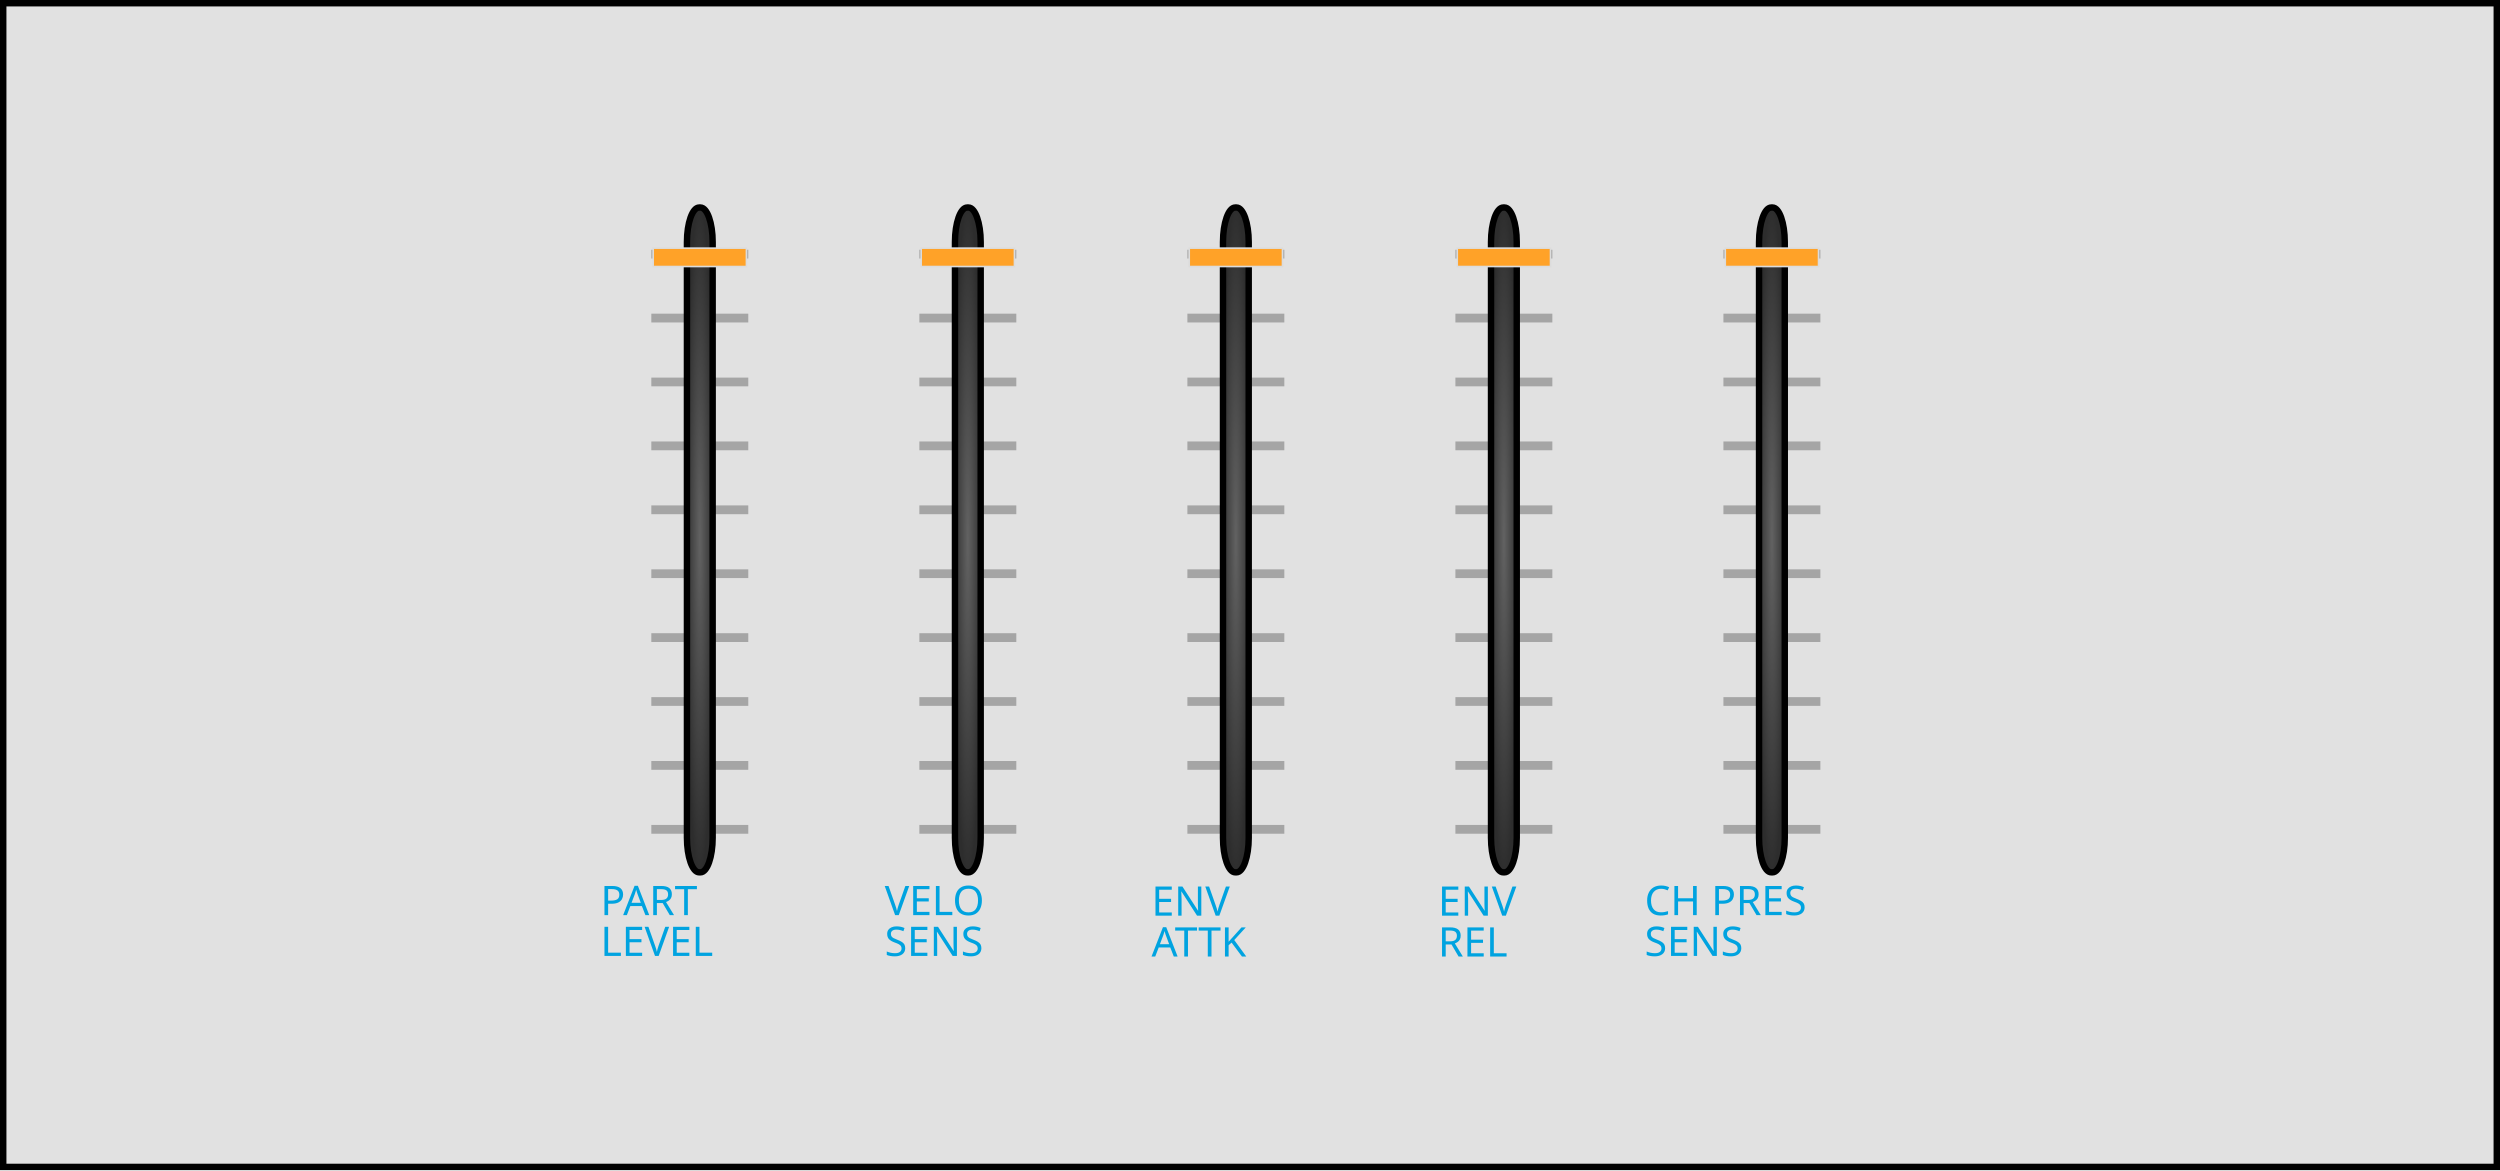
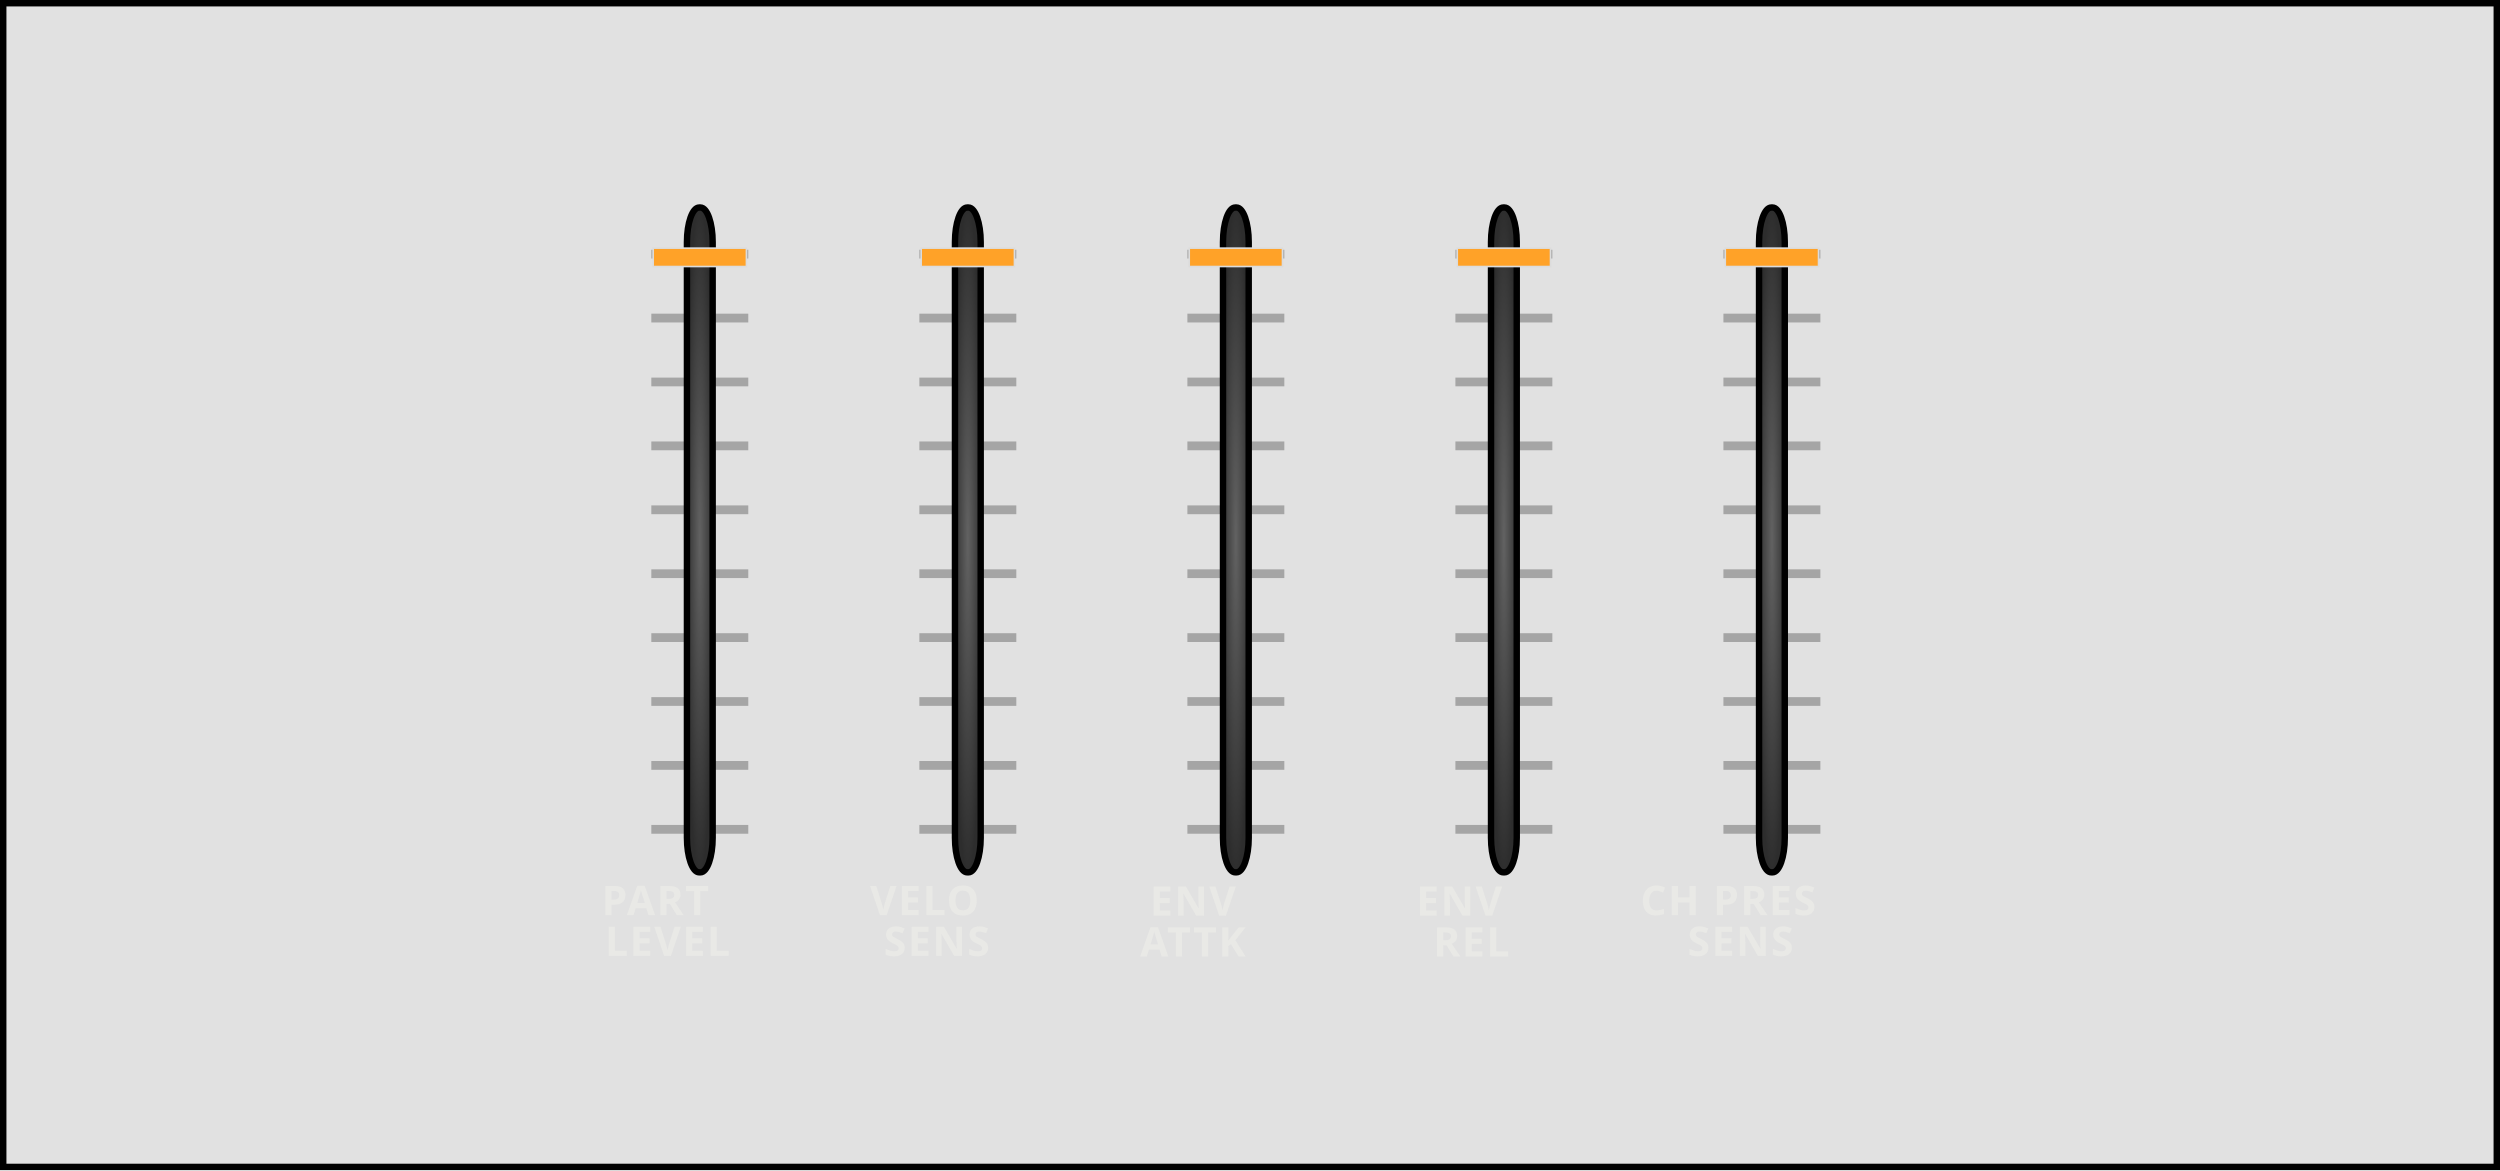
<svg xmlns="http://www.w3.org/2000/svg" xmlns:xlink="http://www.w3.org/1999/xlink" width="777.485mm" height="363.91mm" viewBox="0 0 777.485 363.91" version="1.1" id="svg1">
  <defs id="defs1">
    <clipPath clipPathUnits="userSpaceOnUse" id="clipath_lpe_path-effect54">
      <rect style="display:none;fill:none;stroke:#000000;stroke-width:4;stroke-linecap:round;stroke-dasharray:none" id="rect54" width="16" height="221" x="-300.473" y="111.885" ry="11.47" rx="7.579" />
      <path id="lpe_path-effect54" style="fill:none;stroke:#000000;stroke-width:4;stroke-linecap:round;stroke-dasharray:none" class="powerclip" d="m -325.515,127.147 h 66.084 v 191.603 h -66.084 z m 32.621,-15.262 c -4.199,0 -7.579,5.116 -7.579,11.47 v 198.059 c 0,6.355 3.38,11.47 7.579,11.47 h 0.842 c 4.199,0 7.579,-5.116 7.579,-11.47 V 123.356 c 0,-6.355 -3.38,-11.47 -7.579,-11.47 z" />
    </clipPath>
    <radialGradient xlink:href="#linearGradient31" id="radialGradient54" gradientUnits="userSpaceOnUse" gradientTransform="matrix(0.5,0,0,11.59062,11.81016,-2470.541)" cx="-292.473" cy="222.385" fx="-292.473" fy="222.385" r="9" />
    <linearGradient id="linearGradient31">
      <stop style="stop-color:#626262;stop-opacity:1;" offset="0" id="stop31" />
      <stop style="stop-color:#2d2d2d;stop-opacity:1;" offset="1" id="stop32" />
    </linearGradient>
    <clipPath clipPathUnits="userSpaceOnUse" id="clipath_lpe_path-effect66">
      <rect style="display:none;fill:none;stroke:#000000;stroke-width:4;stroke-linecap:round;stroke-dasharray:none" id="rect66" width="16" height="221" x="-300.473" y="111.885" ry="11.47" rx="7.579" />
      <path id="lpe_path-effect66" style="fill:none;stroke:#000000;stroke-width:4;stroke-linecap:round;stroke-dasharray:none" class="powerclip" d="m -325.515,127.147 h 66.084 v 191.603 h -66.084 z m 32.621,-15.262 c -4.199,0 -7.579,5.116 -7.579,11.47 v 198.059 c 0,6.355 3.38,11.47 7.579,11.47 h 0.842 c 4.199,0 7.579,-5.116 7.579,-11.47 V 123.356 c 0,-6.355 -3.38,-11.47 -7.579,-11.47 z" />
    </clipPath>
    <radialGradient xlink:href="#linearGradient31" id="radialGradient66" gradientUnits="userSpaceOnUse" gradientTransform="matrix(0.5,0,0,11.59062,98.1802,-2470.541)" cx="-292.473" cy="222.385" fx="-292.473" fy="222.385" r="9" />
    <clipPath clipPathUnits="userSpaceOnUse" id="clipath_lpe_path-effect79">
      <rect style="display:none;fill:none;stroke:#000000;stroke-width:4;stroke-linecap:round;stroke-dasharray:none" id="rect79" width="16" height="221" x="-300.473" y="111.885" ry="11.47" rx="7.579" />
      <path id="lpe_path-effect79" style="fill:none;stroke:#000000;stroke-width:4;stroke-linecap:round;stroke-dasharray:none" class="powerclip" d="m -325.515,127.147 h 66.084 v 191.603 h -66.084 z m 32.621,-15.262 c -4.199,0 -7.579,5.116 -7.579,11.47 v 198.059 c 0,6.355 3.38,11.47 7.579,11.47 h 0.842 c 4.199,0 7.579,-5.116 7.579,-11.47 V 123.356 c 0,-6.355 -3.38,-11.47 -7.579,-11.47 z" />
    </clipPath>
    <radialGradient xlink:href="#linearGradient31" id="radialGradient79" gradientUnits="userSpaceOnUse" gradientTransform="matrix(0.5,0,0,11.59062,174.5788,-2470.541)" cx="-292.473" cy="222.385" fx="-292.473" fy="222.385" r="9" />
    <clipPath clipPathUnits="userSpaceOnUse" id="clipath_lpe_path-effect94">
      <rect style="display:none;fill:none;stroke:#000000;stroke-width:4;stroke-linecap:round;stroke-dasharray:none" id="rect94" width="16" height="221" x="-300.473" y="111.885" ry="11.47" rx="7.579" />
      <path id="lpe_path-effect94" style="fill:none;stroke:#000000;stroke-width:4;stroke-linecap:round;stroke-dasharray:none" class="powerclip" d="m -325.515,127.147 h 66.084 v 191.603 h -66.084 z m 32.621,-15.262 c -4.199,0 -7.579,5.116 -7.579,11.47 v 198.059 c 0,6.355 3.38,11.47 7.579,11.47 h 0.842 c 4.199,0 7.579,-5.116 7.579,-11.47 V 123.356 c 0,-6.355 -3.38,-11.47 -7.579,-11.47 z" />
    </clipPath>
    <radialGradient xlink:href="#linearGradient31" id="radialGradient94" gradientUnits="userSpaceOnUse" gradientTransform="matrix(0.5,0,0,11.59062,251.3804,-2470.541)" cx="-292.473" cy="222.385" fx="-292.473" fy="222.385" r="9" />
    <clipPath clipPathUnits="userSpaceOnUse" id="clipath_lpe_path-effect107">
      <rect style="display:none;fill:none;stroke:#000000;stroke-width:4;stroke-linecap:round;stroke-dasharray:none" id="rect107" width="16" height="221" x="-300.473" y="111.885" ry="11.47" rx="7.579" />
      <path id="lpe_path-effect107" style="fill:none;stroke:#000000;stroke-width:4;stroke-linecap:round;stroke-dasharray:none" class="powerclip" d="m -325.515,127.147 h 66.084 v 191.603 h -66.084 z m 32.621,-15.262 c -4.199,0 -7.579,5.116 -7.579,11.47 v 198.059 c 0,6.355 3.38,11.47 7.579,11.47 h 0.842 c 4.199,0 7.579,-5.116 7.579,-11.47 V 123.356 c 0,-6.355 -3.38,-11.47 -7.579,-11.47 z" />
    </clipPath>
    <radialGradient xlink:href="#linearGradient31" id="radialGradient107" gradientUnits="userSpaceOnUse" gradientTransform="matrix(0.5,0,0,11.59062,317.8872,-2470.541)" cx="-292.473" cy="222.385" fx="-292.473" fy="222.385" r="9" />
  </defs>
  <g id="layer1" transform="translate(342.6354,74.34793)">
    <rect style="display:inline;fill:#000000;fill-opacity:0.12;stroke:#000000;stroke-width:2;stroke-dasharray:none" id="rect11" width="775.485" height="361.91" x="-341.635" y="-73.348" />
  </g>
  <g id="layer10" style="display:inline">
-     <text xml:space="preserve" style="font-style:normal;font-variant:normal;font-weight:normal;font-stretch:normal;font-size:12.7px;line-height:12.7px;font-family:Earth-Mod;-inkscape-font-specification:'Earth-Mod, Normal';font-variant-ligatures:normal;font-variant-caps:normal;font-variant-numeric:normal;font-variant-east-asian:normal;writing-mode:lr-tb;direction:ltr;display:inline;fill:#00a3e0;stroke:none;stroke-width:2;stroke-linecap:square" x="186.749" y="284.595" id="text43">
-       <tspan style="font-size:12.7px;line-height:12.7px;fill:#00a3e0;stroke:none;stroke-width:2" x="186.749" y="284.595" id="tspan43">PART</tspan>
-       <tspan style="font-size:12.7px;line-height:12.7px;fill:#00a3e0;stroke:none;stroke-width:2" x="186.749" y="297.295" id="tspan79">LEVEL</tspan>
+     <text xml:space="preserve" style="font-style:normal;font-variant:normal;font-stretch:normal;line-height:12.7px;font-variant-ligatures:normal;font-variant-caps:normal;font-variant-numeric:normal;font-variant-east-asian:normal;writing-mode:lr-tb;direction:ltr;display:inline;stroke-width:2;stroke-linecap:square;font-family:'Barlow Semi Condensed';-inkscape-font-specification:'Barlow Semi Condensed, Semi-Bold';font-weight:600;fill:#e9e9e6;stroke:none;letter-spacing:0.04em;text-anchor:middle;text-align:center;font-size:12.7px" x="216.872" y="284.595" id="text43">
+       <tspan style="line-height:12.7px;stroke-width:2;font-family:'Barlow Semi Condensed';-inkscape-font-specification:'Barlow Semi Condensed, Semi-Bold';font-weight:600;fill:#e9e9e6;stroke:none;letter-spacing:0.04em;text-anchor:middle;text-align:center;font-size:12.7px" x="216.872" y="284.595" id="tspan43">PART</tspan>
+       <tspan style="line-height:12.7px;stroke-width:2;font-family:'Barlow Semi Condensed';-inkscape-font-specification:'Barlow Semi Condensed, Semi-Bold';font-weight:600;fill:#e9e9e6;stroke:none;letter-spacing:0.04em;text-anchor:middle;text-align:center;font-size:12.7px" x="216.872" y="297.295" id="tspan79">LEVEL</tspan>
    </text>
-     <text xml:space="preserve" style="font-style:normal;font-variant:normal;font-weight:normal;font-stretch:normal;font-size:12.7px;line-height:12.7px;font-family:Earth-Mod;-inkscape-font-specification:'Earth-Mod, Normal';font-variant-ligatures:normal;font-variant-caps:normal;font-variant-numeric:normal;font-variant-east-asian:normal;writing-mode:lr-tb;direction:ltr;display:inline;fill:#00a3e0;stroke:none;stroke-width:2;stroke-linecap:square" x="275.139" y="284.595" id="text55">
-       <tspan style="font-size:12.7px;line-height:12.7px;fill:#00a3e0;stroke:none;stroke-width:2" x="275.139" y="284.595" id="tspan55">VELO</tspan>
-       <tspan style="font-size:12.7px;line-height:12.7px;fill:#00a3e0;stroke:none;stroke-width:2" x="275.139" y="297.295" id="tspan66">SENS</tspan>
+     <text xml:space="preserve" style="font-style:normal;font-variant:normal;font-stretch:normal;line-height:12.7px;font-variant-ligatures:normal;font-variant-caps:normal;font-variant-numeric:normal;font-variant-east-asian:normal;writing-mode:lr-tb;direction:ltr;display:inline;stroke-width:2;stroke-linecap:square;font-family:'Barlow Semi Condensed';-inkscape-font-specification:'Barlow Semi Condensed, Semi-Bold';font-weight:600;fill:#e9e9e6;stroke:none;letter-spacing:0.04em;text-anchor:middle;text-align:center;font-size:12.7px" x="300.619" y="284.595" id="text55">
+       <tspan style="line-height:12.7px;stroke-width:2;font-family:'Barlow Semi Condensed';-inkscape-font-specification:'Barlow Semi Condensed, Semi-Bold';font-weight:600;fill:#e9e9e6;stroke:none;letter-spacing:0.04em;text-anchor:middle;text-align:center;font-size:12.7px" x="300.619" y="284.595" id="tspan55">VELO</tspan>
+       <tspan style="line-height:12.7px;stroke-width:2;font-family:'Barlow Semi Condensed';-inkscape-font-specification:'Barlow Semi Condensed, Semi-Bold';font-weight:600;fill:#e9e9e6;stroke:none;letter-spacing:0.04em;text-anchor:middle;text-align:center;font-size:12.7px" x="300.619" y="297.295" id="tspan66">SENS</tspan>
    </text>
-     <text xml:space="preserve" style="font-style:normal;font-variant:normal;font-weight:normal;font-stretch:normal;font-size:12.7px;line-height:12.7px;font-family:Earth-Mod;-inkscape-font-specification:'Earth-Mod, Normal';font-variant-ligatures:normal;font-variant-caps:normal;font-variant-numeric:normal;font-variant-east-asian:normal;writing-mode:lr-tb;direction:ltr;display:inline;fill:#00a3e0;stroke:none;stroke-width:2;stroke-linecap:square" x="358.118" y="284.768" id="text68">
-       <tspan style="font-size:12.7px;line-height:12.7px;fill:#00a3e0;stroke:none;stroke-width:2" x="358.118" y="284.768" id="tspan80">ENV</tspan>
-       <tspan style="font-size:12.7px;line-height:12.7px;fill:#00a3e0;stroke:none;stroke-width:2" x="358.118" y="297.468" id="tspan81">ATTK</tspan>
-       <tspan style="font-size:12.7px;line-height:12.7px;fill:#00a3e0;stroke:none;stroke-width:2" x="358.118" y="310.168" id="tspan68" />
+     <text xml:space="preserve" style="font-style:normal;font-variant:normal;font-stretch:normal;line-height:12.7px;font-variant-ligatures:normal;font-variant-caps:normal;font-variant-numeric:normal;font-variant-east-asian:normal;writing-mode:lr-tb;direction:ltr;display:inline;stroke-width:2;stroke-linecap:square;font-family:'Barlow Semi Condensed';-inkscape-font-specification:'Barlow Semi Condensed, Semi-Bold';font-weight:600;fill:#e9e9e6;stroke:none;letter-spacing:0.04em;text-anchor:middle;text-align:center;font-size:12.7px" x="384.059" y="284.768" id="text68">
+       <tspan style="line-height:12.7px;stroke-width:2;font-family:'Barlow Semi Condensed';-inkscape-font-specification:'Barlow Semi Condensed, Semi-Bold';font-weight:600;fill:#e9e9e6;stroke:none;letter-spacing:0.04em;text-anchor:middle;text-align:center;font-size:12.7px" x="384.059" y="284.768" id="tspan80">ENV</tspan>
+       <tspan style="line-height:12.7px;stroke-width:2;font-family:'Barlow Semi Condensed';-inkscape-font-specification:'Barlow Semi Condensed, Semi-Bold';font-weight:600;fill:#e9e9e6;stroke:none;letter-spacing:0.04em;text-anchor:middle;text-align:center;font-size:12.7px" x="384.059" y="297.468" id="tspan81">ATTK</tspan>
+       <tspan style="line-height:12.7px;stroke-width:2;font-family:'Barlow Semi Condensed';-inkscape-font-specification:'Barlow Semi Condensed, Semi-Bold';font-weight:600;fill:#e9e9e6;stroke:none;letter-spacing:0.04em;text-anchor:middle;text-align:center;font-size:12.7px" x="384.059" y="310.168" id="tspan68" />
    </text>
-     <text xml:space="preserve" style="font-style:normal;font-variant:normal;font-weight:normal;font-stretch:normal;font-size:12.7px;line-height:12.7px;font-family:Earth-Mod;-inkscape-font-specification:'Earth-Mod, Normal';font-variant-ligatures:normal;font-variant-caps:normal;font-variant-numeric:normal;font-variant-east-asian:normal;writing-mode:lr-tb;direction:ltr;display:inline;fill:#00a3e0;stroke:none;stroke-width:2;stroke-linecap:square" x="447.23" y="284.768" id="text83">
-       <tspan style="font-size:12.7px;line-height:12.7px;fill:#00a3e0;stroke:none;stroke-width:2" x="447.23" y="284.768" id="tspan83">ENV</tspan>
-       <tspan style="font-size:12.7px;line-height:12.7px;fill:#00a3e0;stroke:none;stroke-width:2" x="447.23" y="297.468" id="tspan94">REL</tspan>
+     <text xml:space="preserve" style="font-style:normal;font-variant:normal;font-stretch:normal;line-height:12.7px;font-variant-ligatures:normal;font-variant-caps:normal;font-variant-numeric:normal;font-variant-east-asian:normal;writing-mode:lr-tb;direction:ltr;display:inline;stroke-width:2;stroke-linecap:square;font-family:'Barlow Semi Condensed';-inkscape-font-specification:'Barlow Semi Condensed, Semi-Bold';font-weight:600;fill:#e9e9e6;stroke:none;letter-spacing:0.04em;text-anchor:middle;text-align:center;font-size:12.7px" x="466.884" y="284.768" id="text83">
+       <tspan style="line-height:12.7px;stroke-width:2;font-family:'Barlow Semi Condensed';-inkscape-font-specification:'Barlow Semi Condensed, Semi-Bold';font-weight:600;fill:#e9e9e6;stroke:none;letter-spacing:0.04em;text-anchor:middle;text-align:center;font-size:12.7px" x="466.884" y="284.768" id="tspan83">ENV</tspan>
+       <tspan style="line-height:12.7px;stroke-width:2;font-family:'Barlow Semi Condensed';-inkscape-font-specification:'Barlow Semi Condensed, Semi-Bold';font-weight:600;fill:#e9e9e6;stroke:none;letter-spacing:0.04em;text-anchor:middle;text-align:center;font-size:12.7px" x="466.884" y="297.468" id="tspan94">REL</tspan>
    </text>
-     <text xml:space="preserve" style="font-style:normal;font-variant:normal;font-weight:normal;font-stretch:normal;font-size:12.7px;line-height:12.7px;font-family:Earth-Mod;-inkscape-font-specification:'Earth-Mod, Normal';font-variant-ligatures:normal;font-variant-caps:normal;font-variant-numeric:normal;font-variant-east-asian:normal;writing-mode:lr-tb;direction:ltr;display:inline;fill:#00a3e0;stroke:none;stroke-width:2;stroke-linecap:square" x="511.467" y="284.595" id="text96">
-       <tspan style="font-size:12.7px;line-height:12.7px;fill:#00a3e0;stroke:none;stroke-width:2" x="511.467" y="284.595" id="tspan95">CH PRES</tspan>
-       <tspan style="font-size:12.7px;line-height:12.7px;fill:#00a3e0;stroke:none;stroke-width:2" x="511.467" y="297.295" id="tspan96">SENS</tspan>
+     <text xml:space="preserve" style="font-style:normal;font-variant:normal;font-stretch:normal;line-height:12.7px;font-variant-ligatures:normal;font-variant-caps:normal;font-variant-numeric:normal;font-variant-east-asian:normal;writing-mode:lr-tb;direction:ltr;display:inline;stroke-width:2;stroke-linecap:square;font-family:'Barlow Semi Condensed';-inkscape-font-specification:'Barlow Semi Condensed, Semi-Bold';font-weight:600;fill:#e9e9e6;stroke:none;letter-spacing:0.04em;text-anchor:middle;text-align:center;font-size:12.7px" x="550.567" y="284.595" id="text96">
+       <tspan style="line-height:12.7px;stroke-width:2;font-family:'Barlow Semi Condensed';-inkscape-font-specification:'Barlow Semi Condensed, Semi-Bold';font-weight:600;fill:#e9e9e6;stroke:none;letter-spacing:0.04em;text-anchor:middle;text-align:center;font-size:12.7px" x="550.567" y="284.595" id="tspan95">CH PRES</tspan>
+       <tspan style="line-height:12.7px;stroke-width:2;font-family:'Barlow Semi Condensed';-inkscape-font-specification:'Barlow Semi Condensed, Semi-Bold';font-weight:600;fill:#e9e9e6;stroke:none;letter-spacing:0.04em;text-anchor:middle;text-align:center;font-size:12.7px" x="550.567" y="297.295" id="tspan96">SENS</tspan>
    </text>
  </g>
  <g id="layer11">
    <g id="g1" transform="translate(352.0603,60.86958)">
      <g id="g52" clip-path="url(#clipath_lpe_path-effect54)" style="fill:none;fill-opacity:0;stroke:#a5a5a5;stroke-width:2.728;stroke-dasharray:none;stroke-opacity:1" transform="matrix(0.5376451,0,0,1,22.82026,-115.3415)">
        <path style="fill:none;fill-opacity:0;stroke:#a5a5a5;stroke-width:2.728;stroke-linecap:square;stroke-dasharray:none;stroke-opacity:1" d="m -319.151,133.511 h 53.357" id="path43" />
        <path style="fill:none;fill-opacity:0;stroke:#a5a5a5;stroke-width:2.728;stroke-linecap:square;stroke-dasharray:none;stroke-opacity:1" d="m -319.151,153.386 h 53.357" id="path44" />
        <path style="fill:none;fill-opacity:0;stroke:#a5a5a5;stroke-width:2.728;stroke-linecap:square;stroke-dasharray:none;stroke-opacity:1" d="m -319.151,173.261 h 53.357" id="path45" />
        <path style="fill:none;fill-opacity:0;stroke:#a5a5a5;stroke-width:2.728;stroke-linecap:square;stroke-dasharray:none;stroke-opacity:1" d="m -319.151,193.136 h 53.357" id="path46" />
        <path style="fill:none;fill-opacity:0;stroke:#a5a5a5;stroke-width:2.728;stroke-linecap:square;stroke-dasharray:none;stroke-opacity:1" d="m -319.151,213.011 h 53.357" id="path47" />
        <path style="fill:none;fill-opacity:0;stroke:#a5a5a5;stroke-width:2.728;stroke-linecap:square;stroke-dasharray:none;stroke-opacity:1" d="m -319.151,232.886 h 53.357" id="path48" />
        <path style="fill:none;fill-opacity:0;stroke:#a5a5a5;stroke-width:2.728;stroke-linecap:square;stroke-dasharray:none;stroke-opacity:1" d="m -319.151,252.761 h 53.357" id="path49" />
        <path style="fill:none;fill-opacity:0;stroke:#a5a5a5;stroke-width:2.728;stroke-linecap:square;stroke-dasharray:none;stroke-opacity:1" d="m -319.151,272.636 h 53.357" id="path50" />
        <path style="fill:none;fill-opacity:0;stroke:#a5a5a5;stroke-width:2.728;stroke-linecap:square;stroke-dasharray:none;stroke-opacity:1" d="m -319.151,292.511 h 53.357" id="path51" />
        <path style="fill:none;fill-opacity:0;stroke:#a5a5a5;stroke-width:2.728;stroke-linecap:square;stroke-dasharray:none;stroke-opacity:1" d="m -319.151,312.386 h 53.357" id="path52" />
      </g>
      <rect style="fill:url(#radialGradient54);fill-opacity:1;stroke:#000000;stroke-width:2;stroke-linecap:round;stroke-dasharray:none" id="rect52" width="8" height="206.76" x="-138.426" y="3.664" ry="10.731" rx="3.789" />
    </g>
    <g id="g2" transform="translate(349.0447,60.86958)">
      <g id="g64" clip-path="url(#clipath_lpe_path-effect66)" style="fill:none;fill-opacity:0;stroke:#a5a5a5;stroke-width:2.728;stroke-dasharray:none;stroke-opacity:1" transform="matrix(0.5376451,0,0,1,109.1903,-115.3415)">
        <path style="fill:none;fill-opacity:0;stroke:#a5a5a5;stroke-width:2.728;stroke-linecap:square;stroke-dasharray:none;stroke-opacity:1" d="m -319.151,133.511 h 53.357" id="path55" />
        <path style="fill:none;fill-opacity:0;stroke:#a5a5a5;stroke-width:2.728;stroke-linecap:square;stroke-dasharray:none;stroke-opacity:1" d="m -319.151,153.386 h 53.357" id="path56" />
        <path style="fill:none;fill-opacity:0;stroke:#a5a5a5;stroke-width:2.728;stroke-linecap:square;stroke-dasharray:none;stroke-opacity:1" d="m -319.151,173.261 h 53.357" id="path57" />
        <path style="fill:none;fill-opacity:0;stroke:#a5a5a5;stroke-width:2.728;stroke-linecap:square;stroke-dasharray:none;stroke-opacity:1" d="m -319.151,193.136 h 53.357" id="path58" />
        <path style="fill:none;fill-opacity:0;stroke:#a5a5a5;stroke-width:2.728;stroke-linecap:square;stroke-dasharray:none;stroke-opacity:1" d="m -319.151,213.011 h 53.357" id="path59" />
        <path style="fill:none;fill-opacity:0;stroke:#a5a5a5;stroke-width:2.728;stroke-linecap:square;stroke-dasharray:none;stroke-opacity:1" d="m -319.151,232.886 h 53.357" id="path60" />
        <path style="fill:none;fill-opacity:0;stroke:#a5a5a5;stroke-width:2.728;stroke-linecap:square;stroke-dasharray:none;stroke-opacity:1" d="m -319.151,252.761 h 53.357" id="path61" />
        <path style="fill:none;fill-opacity:0;stroke:#a5a5a5;stroke-width:2.728;stroke-linecap:square;stroke-dasharray:none;stroke-opacity:1" d="m -319.151,272.636 h 53.357" id="path62" />
        <path style="fill:none;fill-opacity:0;stroke:#a5a5a5;stroke-width:2.728;stroke-linecap:square;stroke-dasharray:none;stroke-opacity:1" d="m -319.151,292.511 h 53.357" id="path63" />
        <path style="fill:none;fill-opacity:0;stroke:#a5a5a5;stroke-width:2.728;stroke-linecap:square;stroke-dasharray:none;stroke-opacity:1" d="m -319.151,312.386 h 53.357" id="path64" />
      </g>
      <rect style="fill:url(#radialGradient66);fill-opacity:1;stroke:#000000;stroke-width:2;stroke-linecap:round;stroke-dasharray:none" id="rect64" width="8" height="206.76" x="-52.056" y="3.664" ry="10.731" rx="3.789" />
    </g>
    <g id="g3" transform="translate(356.0006,60.86958)">
      <g id="g77" clip-path="url(#clipath_lpe_path-effect79)" style="fill:none;fill-opacity:0;stroke:#a5a5a5;stroke-width:2.728;stroke-dasharray:none;stroke-opacity:1" transform="matrix(0.5376451,0,0,1,185.5889,-115.3415)">
        <path style="fill:none;fill-opacity:0;stroke:#a5a5a5;stroke-width:2.728;stroke-linecap:square;stroke-dasharray:none;stroke-opacity:1" d="m -319.151,133.511 h 53.357" id="path68" />
        <path style="fill:none;fill-opacity:0;stroke:#a5a5a5;stroke-width:2.728;stroke-linecap:square;stroke-dasharray:none;stroke-opacity:1" d="m -319.151,153.386 h 53.357" id="path69" />
        <path style="fill:none;fill-opacity:0;stroke:#a5a5a5;stroke-width:2.728;stroke-linecap:square;stroke-dasharray:none;stroke-opacity:1" d="m -319.151,173.261 h 53.357" id="path70" />
        <path style="fill:none;fill-opacity:0;stroke:#a5a5a5;stroke-width:2.728;stroke-linecap:square;stroke-dasharray:none;stroke-opacity:1" d="m -319.151,193.136 h 53.357" id="path71" />
        <path style="fill:none;fill-opacity:0;stroke:#a5a5a5;stroke-width:2.728;stroke-linecap:square;stroke-dasharray:none;stroke-opacity:1" d="m -319.151,213.011 h 53.357" id="path72" />
        <path style="fill:none;fill-opacity:0;stroke:#a5a5a5;stroke-width:2.728;stroke-linecap:square;stroke-dasharray:none;stroke-opacity:1" d="m -319.151,232.886 h 53.357" id="path73" />
        <path style="fill:none;fill-opacity:0;stroke:#a5a5a5;stroke-width:2.728;stroke-linecap:square;stroke-dasharray:none;stroke-opacity:1" d="m -319.151,252.761 h 53.357" id="path74" />
        <path style="fill:none;fill-opacity:0;stroke:#a5a5a5;stroke-width:2.728;stroke-linecap:square;stroke-dasharray:none;stroke-opacity:1" d="m -319.151,272.636 h 53.357" id="path75" />
        <path style="fill:none;fill-opacity:0;stroke:#a5a5a5;stroke-width:2.728;stroke-linecap:square;stroke-dasharray:none;stroke-opacity:1" d="m -319.151,292.511 h 53.357" id="path76" />
        <path style="fill:none;fill-opacity:0;stroke:#a5a5a5;stroke-width:2.728;stroke-linecap:square;stroke-dasharray:none;stroke-opacity:1" d="m -319.151,312.386 h 53.357" id="path77" />
      </g>
      <rect style="fill:url(#radialGradient79);fill-opacity:1;stroke:#000000;stroke-width:2;stroke-linecap:round;stroke-dasharray:none" id="rect77" width="8" height="206.76" x="24.342" y="3.664" ry="10.731" rx="3.789" />
    </g>
    <g id="g4" transform="translate(362.5534,60.86958)">
      <g id="g92" clip-path="url(#clipath_lpe_path-effect94)" style="fill:none;fill-opacity:0;stroke:#a5a5a5;stroke-width:2.728;stroke-dasharray:none;stroke-opacity:1" transform="matrix(0.5376451,0,0,1,262.3905,-115.3415)">
        <path style="fill:none;fill-opacity:0;stroke:#a5a5a5;stroke-width:2.728;stroke-linecap:square;stroke-dasharray:none;stroke-opacity:1" d="m -319.151,133.511 h 53.357" id="path83" />
        <path style="fill:none;fill-opacity:0;stroke:#a5a5a5;stroke-width:2.728;stroke-linecap:square;stroke-dasharray:none;stroke-opacity:1" d="m -319.151,153.386 h 53.357" id="path84" />
        <path style="fill:none;fill-opacity:0;stroke:#a5a5a5;stroke-width:2.728;stroke-linecap:square;stroke-dasharray:none;stroke-opacity:1" d="m -319.151,173.261 h 53.357" id="path85" />
        <path style="fill:none;fill-opacity:0;stroke:#a5a5a5;stroke-width:2.728;stroke-linecap:square;stroke-dasharray:none;stroke-opacity:1" d="m -319.151,193.136 h 53.357" id="path86" />
        <path style="fill:none;fill-opacity:0;stroke:#a5a5a5;stroke-width:2.728;stroke-linecap:square;stroke-dasharray:none;stroke-opacity:1" d="m -319.151,213.011 h 53.357" id="path87" />
        <path style="fill:none;fill-opacity:0;stroke:#a5a5a5;stroke-width:2.728;stroke-linecap:square;stroke-dasharray:none;stroke-opacity:1" d="m -319.151,232.886 h 53.357" id="path88" />
        <path style="fill:none;fill-opacity:0;stroke:#a5a5a5;stroke-width:2.728;stroke-linecap:square;stroke-dasharray:none;stroke-opacity:1" d="m -319.151,252.761 h 53.357" id="path89" />
        <path style="fill:none;fill-opacity:0;stroke:#a5a5a5;stroke-width:2.728;stroke-linecap:square;stroke-dasharray:none;stroke-opacity:1" d="m -319.151,272.636 h 53.357" id="path90" />
        <path style="fill:none;fill-opacity:0;stroke:#a5a5a5;stroke-width:2.728;stroke-linecap:square;stroke-dasharray:none;stroke-opacity:1" d="m -319.151,292.511 h 53.357" id="path91" />
        <path style="fill:none;fill-opacity:0;stroke:#a5a5a5;stroke-width:2.728;stroke-linecap:square;stroke-dasharray:none;stroke-opacity:1" d="m -319.151,312.386 h 53.357" id="path92" />
      </g>
      <rect style="fill:url(#radialGradient94);fill-opacity:1;stroke:#000000;stroke-width:2;stroke-linecap:round;stroke-dasharray:none" id="rect92" width="8" height="206.76" x="101.144" y="3.664" ry="10.731" rx="3.789" />
    </g>
    <g id="g5" transform="translate(379.401,60.86958)">
      <g id="g105" clip-path="url(#clipath_lpe_path-effect107)" style="fill:none;fill-opacity:0;stroke:#a5a5a5;stroke-width:2.728;stroke-dasharray:none;stroke-opacity:1" transform="matrix(0.5376451,0,0,1,328.8973,-115.3415)">
        <path style="fill:none;fill-opacity:0;stroke:#a5a5a5;stroke-width:2.728;stroke-linecap:square;stroke-dasharray:none;stroke-opacity:1" d="m -319.151,133.511 h 53.357" id="path96" />
        <path style="fill:none;fill-opacity:0;stroke:#a5a5a5;stroke-width:2.728;stroke-linecap:square;stroke-dasharray:none;stroke-opacity:1" d="m -319.151,153.386 h 53.357" id="path97" />
        <path style="fill:none;fill-opacity:0;stroke:#a5a5a5;stroke-width:2.728;stroke-linecap:square;stroke-dasharray:none;stroke-opacity:1" d="m -319.151,173.261 h 53.357" id="path98" />
        <path style="fill:none;fill-opacity:0;stroke:#a5a5a5;stroke-width:2.728;stroke-linecap:square;stroke-dasharray:none;stroke-opacity:1" d="m -319.151,193.136 h 53.357" id="path99" />
        <path style="fill:none;fill-opacity:0;stroke:#a5a5a5;stroke-width:2.728;stroke-linecap:square;stroke-dasharray:none;stroke-opacity:1" d="m -319.151,213.011 h 53.357" id="path100" />
        <path style="fill:none;fill-opacity:0;stroke:#a5a5a5;stroke-width:2.728;stroke-linecap:square;stroke-dasharray:none;stroke-opacity:1" d="m -319.151,232.886 h 53.357" id="path101" />
        <path style="fill:none;fill-opacity:0;stroke:#a5a5a5;stroke-width:2.728;stroke-linecap:square;stroke-dasharray:none;stroke-opacity:1" d="m -319.151,252.761 h 53.357" id="path102" />
        <path style="fill:none;fill-opacity:0;stroke:#a5a5a5;stroke-width:2.728;stroke-linecap:square;stroke-dasharray:none;stroke-opacity:1" d="m -319.151,272.636 h 53.357" id="path103" />
        <path style="fill:none;fill-opacity:0;stroke:#a5a5a5;stroke-width:2.728;stroke-linecap:square;stroke-dasharray:none;stroke-opacity:1" d="m -319.151,292.511 h 53.357" id="path104" />
        <path style="fill:none;fill-opacity:0;stroke:#a5a5a5;stroke-width:2.728;stroke-linecap:square;stroke-dasharray:none;stroke-opacity:1" d="m -319.151,312.386 h 53.357" id="path105" />
      </g>
      <rect style="fill:url(#radialGradient107);fill-opacity:1;stroke:#000000;stroke-width:2;stroke-linecap:round;stroke-dasharray:none" id="rect105" width="8" height="206.76" x="167.651" y="3.664" ry="10.731" rx="3.789" />
    </g>
  </g>
  <g id="layer12" style="display:inline">
    <rect style="fill:#ffa228;fill-opacity:1;stroke:#dcdcdc;stroke-width:0.5;stroke-linecap:square;stroke-dasharray:none;stroke-opacity:1" id="rect53" width="29" height="5.718" x="203.134" y="77.17" />
    <rect style="fill:#ffa228;fill-opacity:1;stroke:#dcdcdc;stroke-width:0.5;stroke-linecap:square;stroke-dasharray:none;stroke-opacity:1" id="rect65" width="29" height="5.718" x="286.488" y="77.17" />
    <rect style="fill:#ffa228;fill-opacity:1;stroke:#dcdcdc;stroke-width:0.5;stroke-linecap:square;stroke-dasharray:none;stroke-opacity:1" id="rect78" width="29" height="5.718" x="369.843" y="77.17" />
    <rect style="fill:#ffa228;fill-opacity:1;stroke:#dcdcdc;stroke-width:0.5;stroke-linecap:square;stroke-dasharray:none;stroke-opacity:1" id="rect93" width="29" height="5.718" x="453.197" y="77.17" />
    <rect style="fill:#ffa228;fill-opacity:1;stroke:#dcdcdc;stroke-width:0.5;stroke-linecap:square;stroke-dasharray:none;stroke-opacity:1" id="rect106" width="29" height="5.718" x="536.552" y="77.17" />
  </g>
  <g id="layer13" />
  <g id="layer14" />
</svg>
